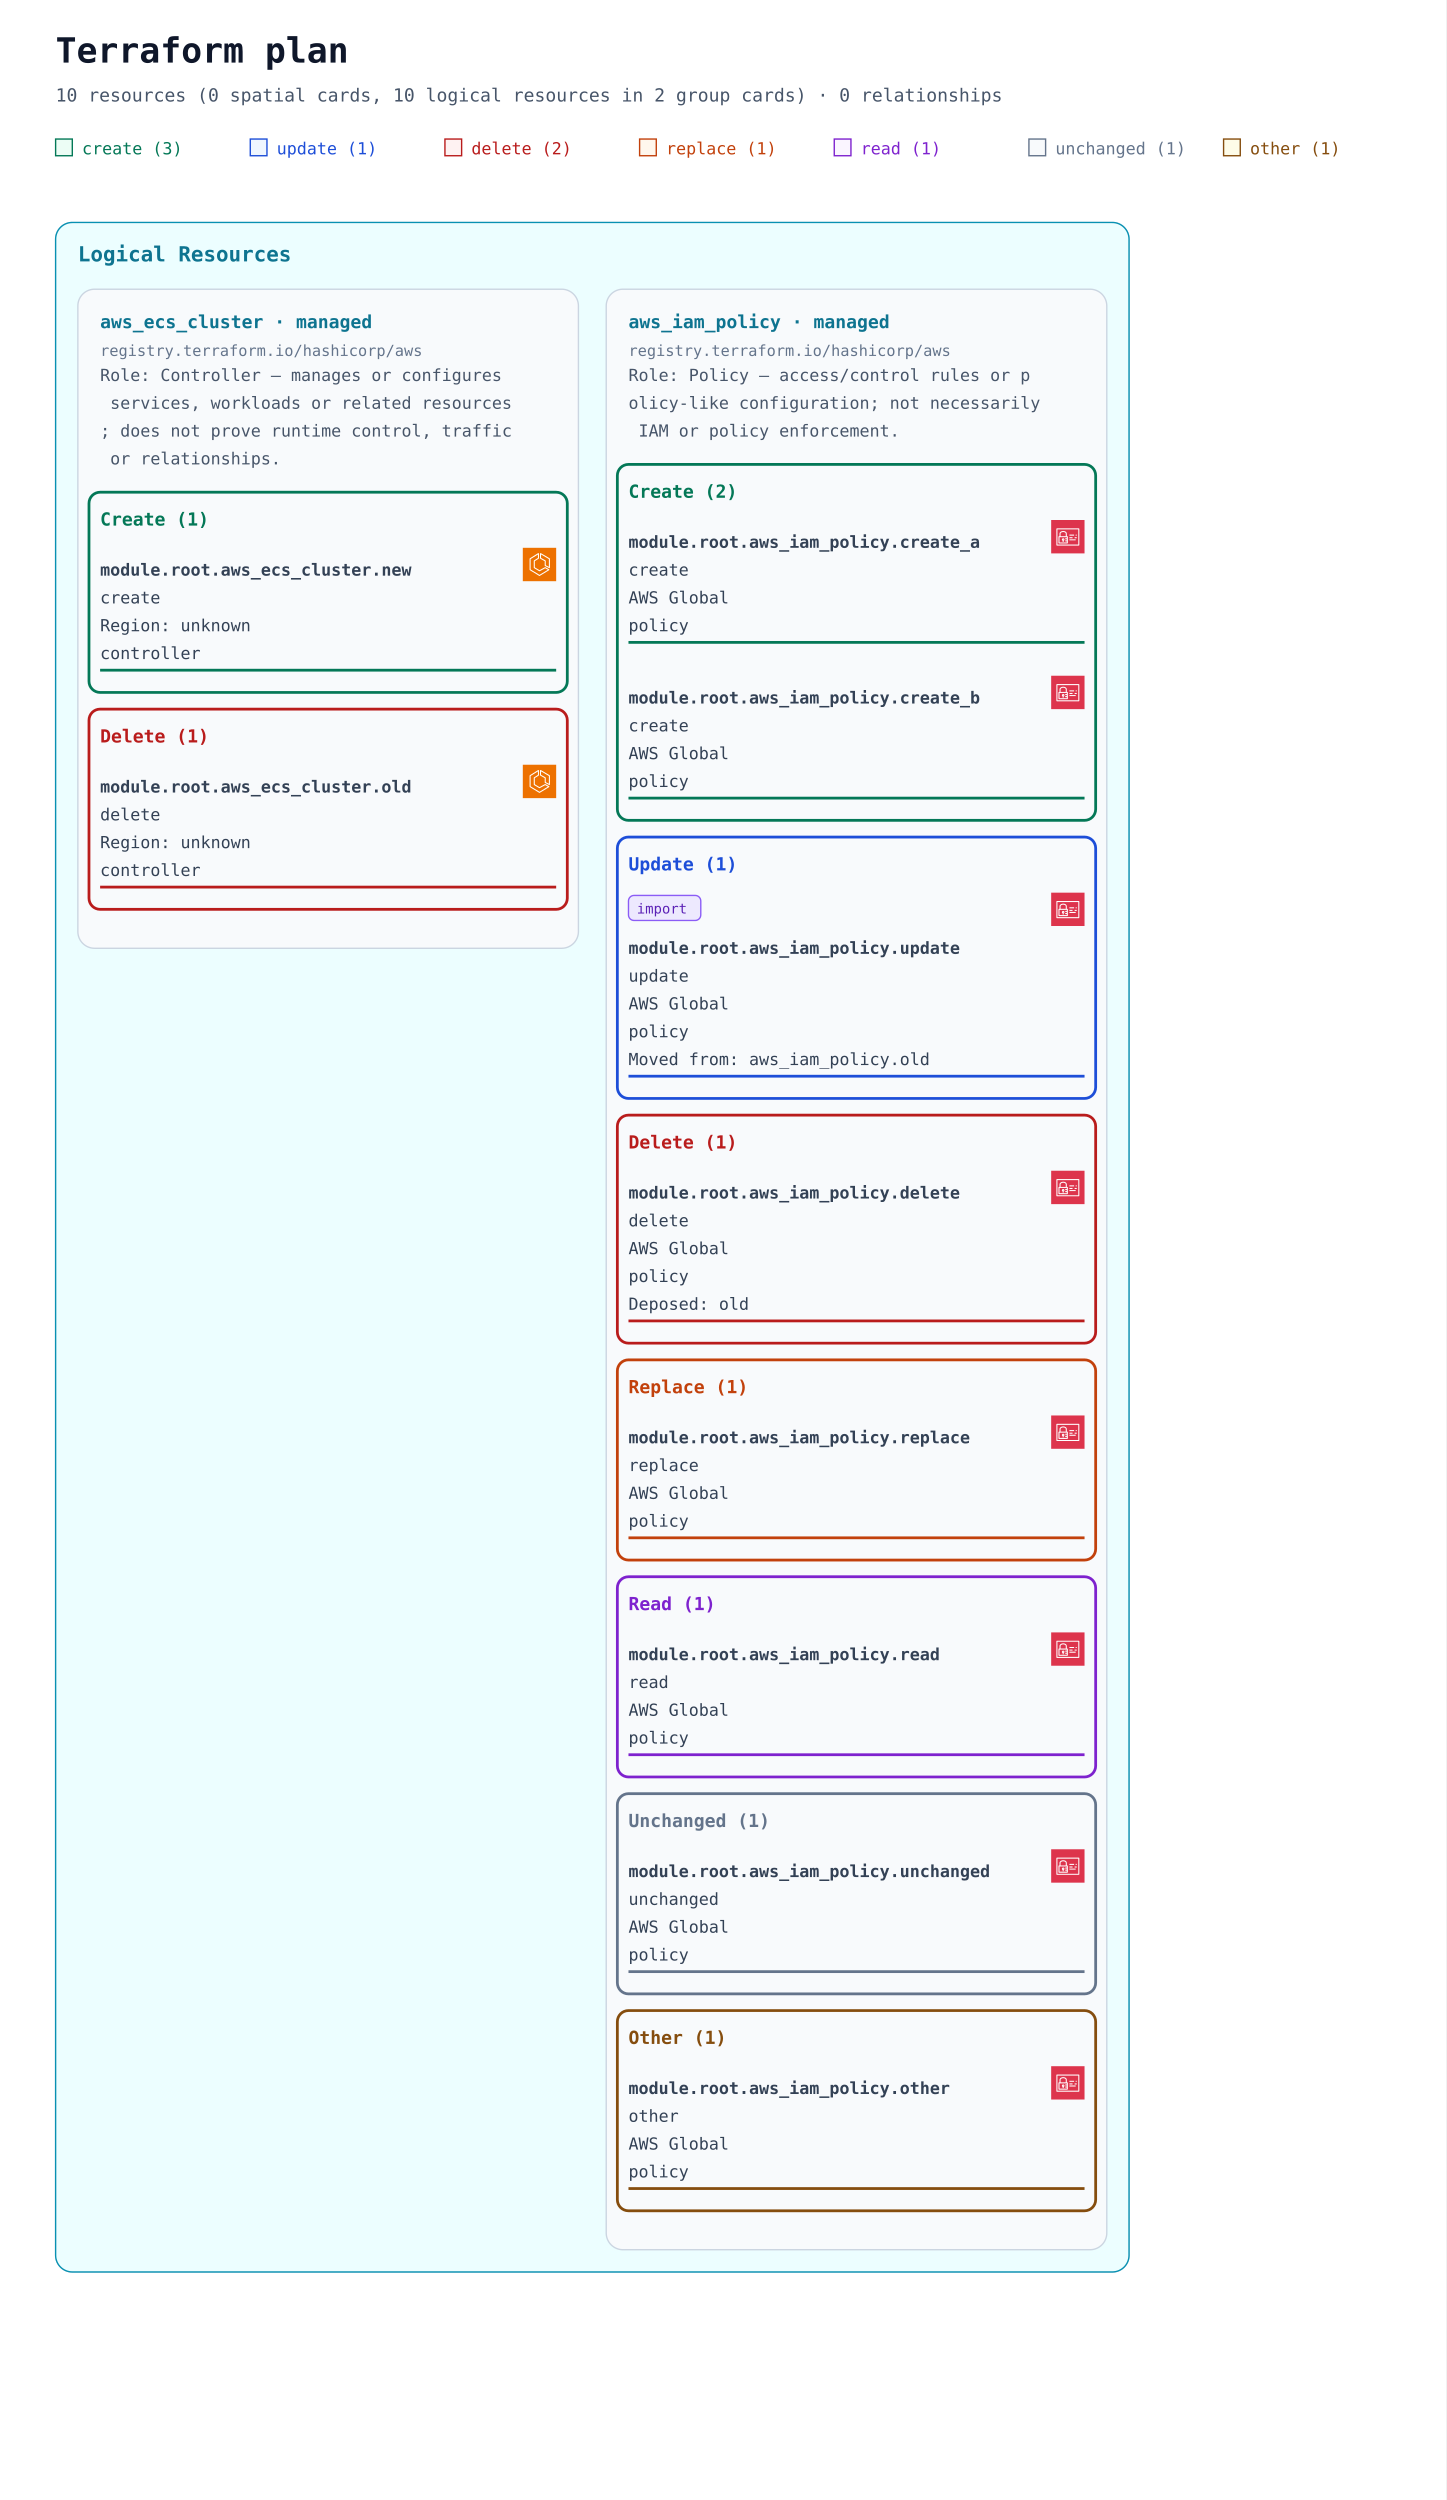
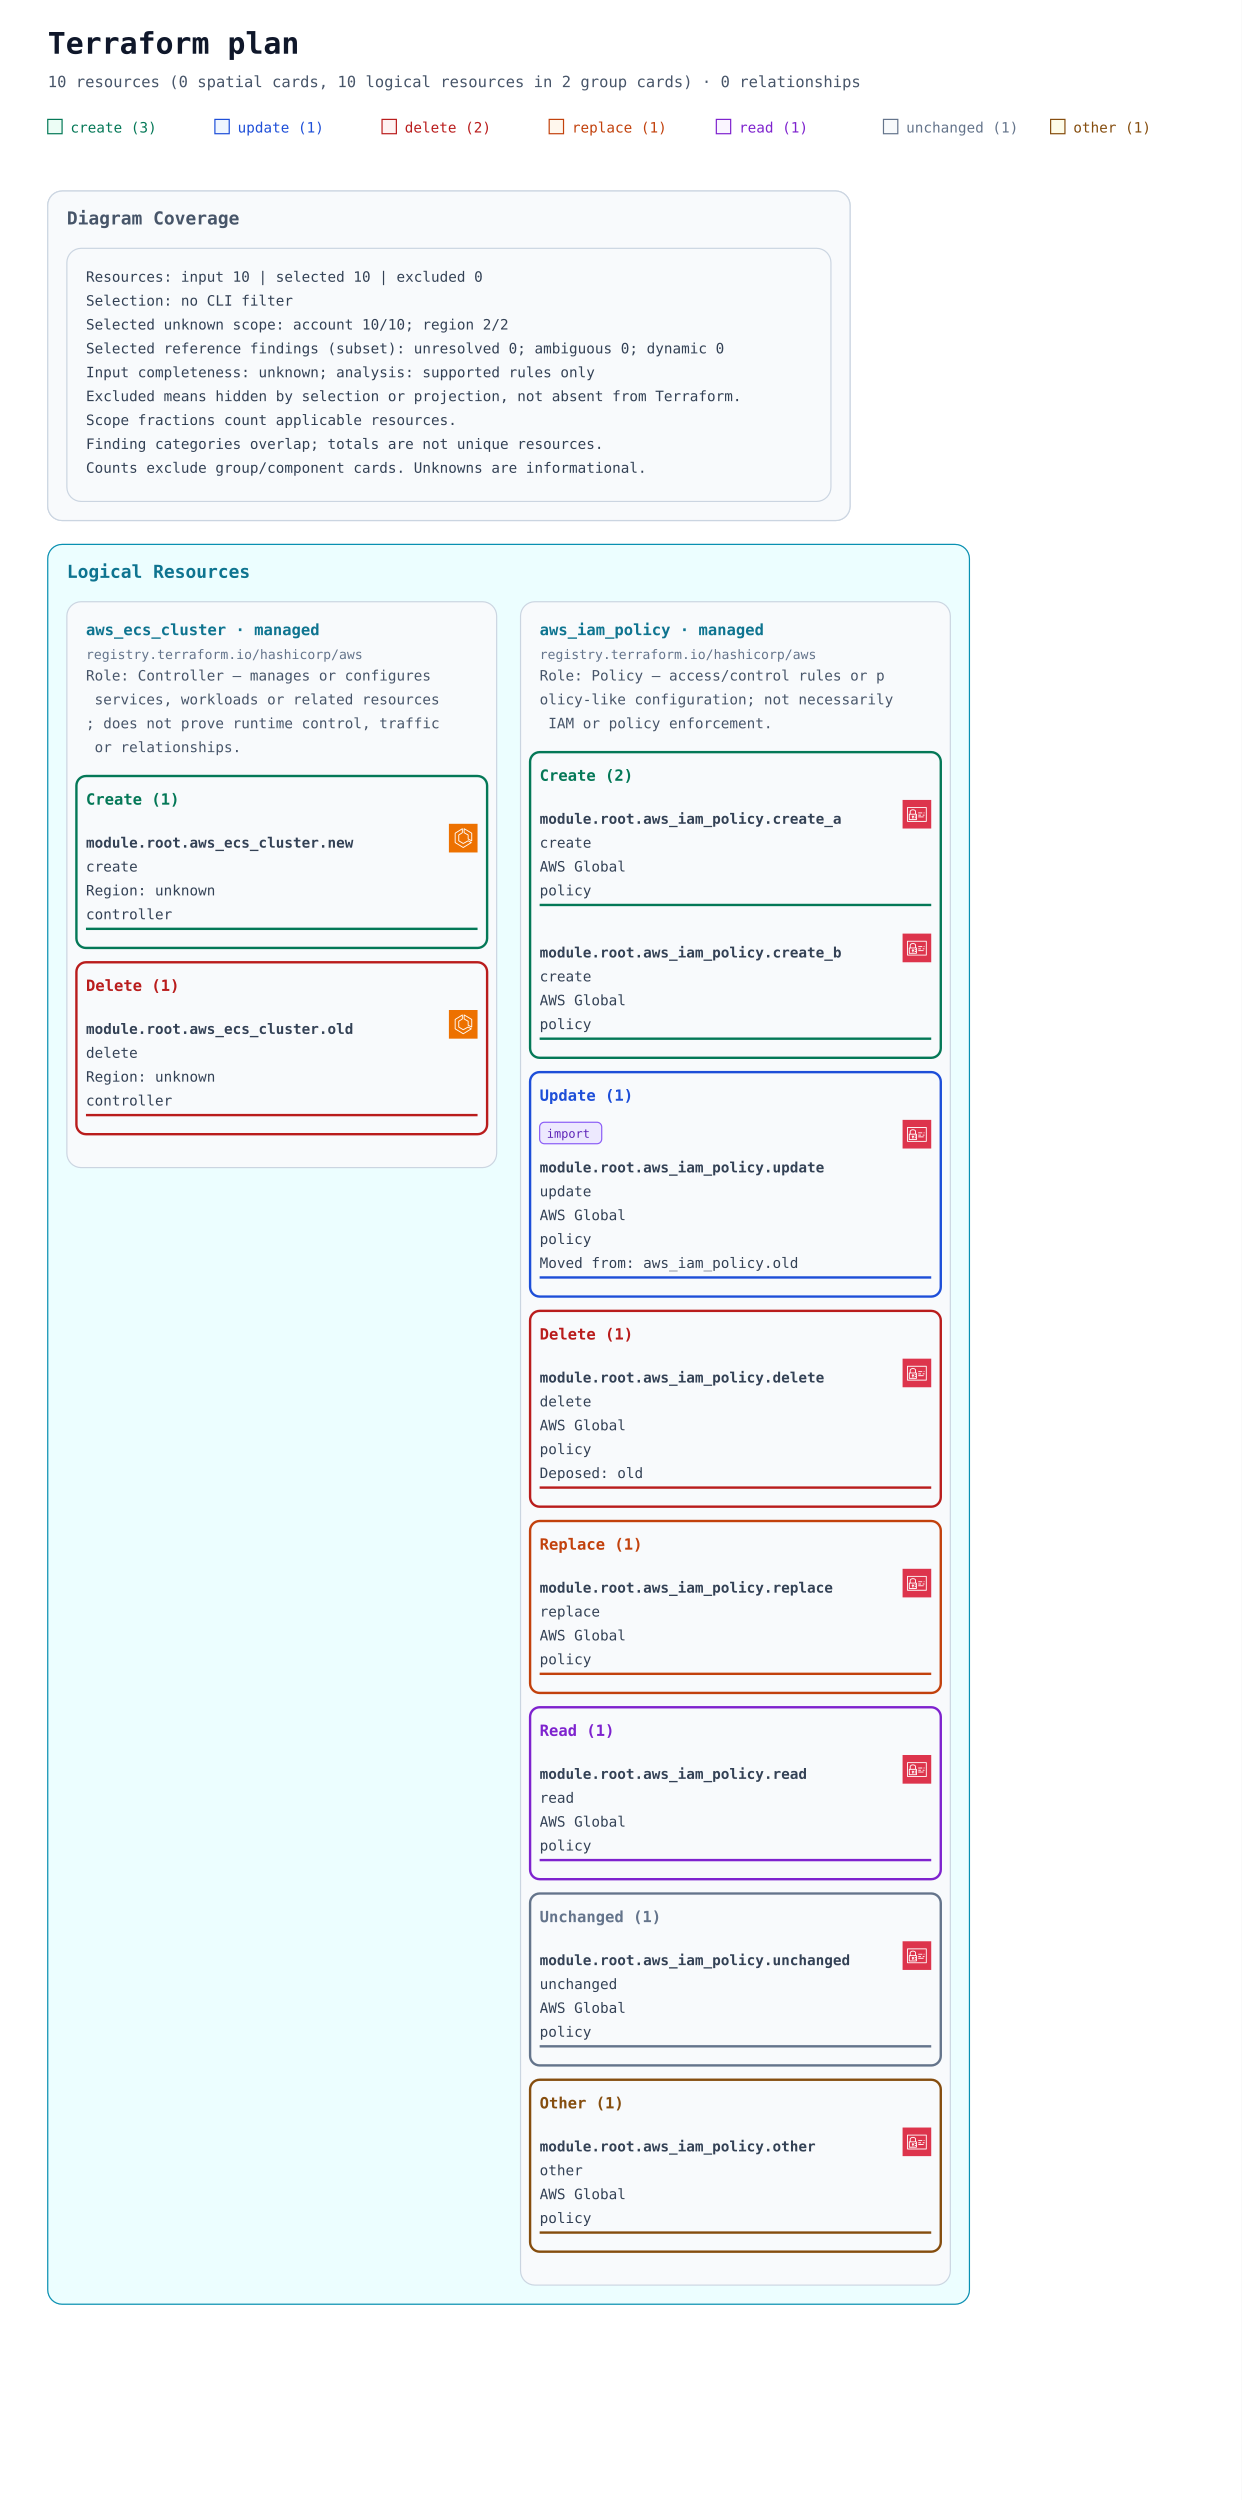
- <svg xmlns="http://www.w3.org/2000/svg" width="1040" height="1798" viewBox="0 0 1040 1798" role="img" aria-labelledby="title description">
+ <svg xmlns="http://www.w3.org/2000/svg" width="1040" height="2094" viewBox="0 0 1040 2094" role="img" aria-labelledby="title description">
  <defs>
    <marker id="arrow" viewBox="0 0 10 10" refX="9" refY="5" markerWidth="7" markerHeight="7" markerUnits="userSpaceOnUse" orient="auto-start-reverse">
      <path d="M 0 0 L 10 5 L 0 10 z" fill="#94a3b8" />
    </marker>
    <symbol id="planorama-icon-aws-ecs" viewBox="0 0 64 64">
      <g>
        <g id="planorama-icon-aws-ecs-local-49636f6e2d4172636869746563747572652f34382f417263685f416d617a6f6e2d456c61737469632d436f6e7461696e65722d536572766963655f3438" stroke="none" stroke-width="1" fill="none" fill-rule="evenodd">
          <g id="planorama-icon-aws-ecs-local-49636f6e2d4172636869746563747572652d42472f34382f436f6d70757465" fill="#ED7100">
            <rect id="planorama-icon-aws-ecs-local-52656374616e676c65" x="0" y="0" width="64" height="64" />
          </g>
          <path d="M50,36.382 L44,33.382 L44,25 C44,24.637 43.803,24.302 43.485,24.126 L35,19.412 L35,12.75 L50,21.572 L50,36.382 Z M51.507,20.138 L34.507,10.139 C34.199,9.958 33.815,9.955 33.504,10.133 C33.192,10.311 33,10.642 33,11.001 L33,20 C33,20.363 33.197,20.698 33.515,20.874 L42,25.588 L42,34 C42,34.379 42.214,34.725 42.553,34.895 L50.553,38.895 C50.694,38.965 50.847,39 51,39 C51.183,39 51.365,38.95 51.525,38.851 C51.82,38.668 52,38.347 52,38 L52,21 C52,20.646 51.812,20.318 51.507,20.138 L51.507,20.138 Z M32,51.828 L15,41.439 L15,21.554 L29,12.805 L29,19.446 L21.47,24.152 C21.178,24.335 21,24.655 21,25 L21,38 C21,38.351 21.185,38.677 21.485,38.857 L31.485,44.857 C31.789,45.04 32.167,45.048 32.479,44.878 L42.988,39.146 L48.035,42.029 L32,51.828 Z M50.496,41.132 L43.496,37.132 C43.194,36.959 42.825,36.956 42.521,37.122 L32.023,42.848 L23,37.434 L23,25.554 L30.53,20.848 C30.822,20.665 31,20.345 31,20 L31,11.001 C31,10.637 30.803,10.303 30.484,10.126 C30.168,9.949 29.778,9.96 29.47,10.153 L13.47,20.152 C13.178,20.335 13,20.655 13,21 L13,42 C13,42.348 13.182,42.671 13.479,42.854 L31.479,53.854 C31.639,53.951 31.819,54 32,54 C32.181,54 32.361,53.951 32.521,53.854 L50.521,42.854 C50.823,42.669 51.005,42.339 51,41.985 C50.995,41.632 50.803,41.307 50.496,41.132 L50.496,41.132 Z" id="planorama-icon-aws-ecs-local-416d617a6f6e2d456c61737469632d436f6e7461696e65722d536572766963655f49636f6e5f34385f5371756964" fill="#FFFFFF" />
        </g>
      </g>
    </symbol>
    <symbol id="planorama-icon-aws-iam" viewBox="0 0 64 64">
      <g>
        <g id="planorama-icon-aws-iam-local-49636f6e2d4172636869746563747572652f34382f417263685f4157532d4964656e746974792d616e642d4163636573732d4d616e6167656d656e745f3438" stroke="none" stroke-width="1" fill="none" fill-rule="evenodd">
          <g id="planorama-icon-aws-iam-local-49636f6e2d4172636869746563747572652d42472f34382f53656375726974792d4964656e746974792d436f6d706c69616e6365" fill="#DD344C">
            <rect id="planorama-icon-aws-iam-local-52656374616e676c65" x="0" y="0" width="64" height="64" />
          </g>
          <path d="M12,47 L52,47 L52,18 L12,18 L12,47 Z M54,17 L54,48 C54,48.552 53.553,49 53,49 L11,49 C10.447,49 10,48.552 10,48 L10,17 C10,16.448 10.447,16 11,16 L53,16 C53.553,16 54,16.448 54,17 L54,17 Z M35,39 L47,39 L47,37 L35,37 L35,39 Z M45,35 L49,35 L49,33 L45,33 L45,35 Z M35,35 L41,35 L41,33 L35,33 L35,35 Z M22.5,37.5 C22.5,37.776 22.725,38 23,38 C23.275,38 23.5,37.776 23.5,37.5 C23.5,37.224 23.275,37 23,37 C22.725,37 22.5,37.224 22.5,37.5 L22.5,37.5 Z M25.5,37.5 C25.5,38.522 24.882,39.401 24,39.788 L24,42 L22,42 L22,39.788 C21.118,39.401 20.5,38.522 20.5,37.5 C20.5,36.122 21.621,35 23,35 C24.379,35 25.5,36.122 25.5,37.5 L25.5,37.5 Z M16,42.995 L29.995,43 L29.996,41 L27,41 L27,39 L29.997,39 L29.998,37 L27,37 L27,35 L29.999,35 L30,33.005 L16.005,33 L16,42.995 Z M18,31.001 L28.001,31.004 L28.002,26 C28.002,24.976 27.2,24.273 26.722,23.945 C25.847,23.345 24.174,23 23.002,23 L23,23 C20.873,23 18.003,24.232 18.002,26 L18,31.001 Z M14.293,44.701 C14.105,44.513 14,44.259 14,43.994 L14.005,32 C14.005,31.447 14.453,31 15.005,31 L16,31 L16.002,26 C16.003,22.911 19.876,21 23,21 L23.002,21 C24.567,21 26.653,21.473 27.854,22.295 C29.239,23.246 30.003,24.562 30.002,26 L30.001,31.005 L31,31.006 C31.266,31.006 31.52,31.111 31.707,31.299 C31.895,31.487 32,31.741 32,32.006 L31.995,44 C31.995,44.553 31.547,45 30.995,45 L15,44.994 C14.734,44.994 14.48,44.889 14.293,44.701 L14.293,44.701 Z M47,30 L49,30 L49,28 L47,28 L47,30 Z M35,30 L44,30 L44,28 L35,28 L35,30 Z" id="planorama-icon-aws-iam-local-4157532d4964656e746974792d616e642d4163636573732d4d616e6167656d656e745f49636f6e5f34385f5371756964" fill="#FFFFFF" />
        </g>
      </g>
    </symbol>
  </defs>
  <rect width="100%" height="100%" fill="#ffffff" />
  <g font-family="ui-monospace, SFMono-Regular, Consolas, monospace">
    <text x="40" y="45" font-size="25" font-weight="700" fill="#0f172a">Terraform plan</text>
    <text x="40" y="73" font-size="13" fill="#475569">10 resources (0 spatial cards, 10 logical resources in 2 group cards) · 0 relationships</text>
    <rect x="40" y="100" width="12" height="12" fill="#ecfdf5" stroke="#047857" />
    <text x="59" y="111" font-size="12" fill="#047857">create (3)</text>
    <rect x="180" y="100" width="12" height="12" fill="#eff6ff" stroke="#1d4ed8" />
    <text x="199" y="111" font-size="12" fill="#1d4ed8">update (1)</text>
    <rect x="320" y="100" width="12" height="12" fill="#fef2f2" stroke="#b91c1c" />
    <text x="339" y="111" font-size="12" fill="#b91c1c">delete (2)</text>
    <rect x="460" y="100" width="12" height="12" fill="#fff7ed" stroke="#c2410c" />
    <text x="479" y="111" font-size="12" fill="#c2410c">replace (1)</text>
    <rect x="600" y="100" width="12" height="12" fill="#faf5ff" stroke="#7e22ce" />
    <text x="619" y="111" font-size="12" fill="#7e22ce">read (1)</text>
    <rect x="740" y="100" width="12" height="12" fill="#f8fafc" stroke="#64748b" />
    <text x="759" y="111" font-size="12" fill="#64748b">unchanged (1)</text>
    <rect x="880" y="100" width="12" height="12" fill="#fefce8" stroke="#854d0e" />
    <text x="899" y="111" font-size="12" fill="#854d0e">other (1)</text>
    <g data-annotation-area="true">
      <g data-annotation-card="true" transform="translate(40 160)">
+         <rect width="672" height="276" rx="12" fill="#f8fafc" stroke="#cbd5e1" />
+         <g data-annotation-section="Diagram Coverage">
+           <rect width="672" height="276" rx="12" fill="#f8fafc" stroke="#cbd5e1" />
+           <text x="16" y="28" font-size="15" font-weight="700" fill="#475569">Diagram Coverage</text>
+           <g data-annotation-card="true" transform="translate(16 48)">
+             <rect width="640" height="212" rx="12" fill="#f8fafc" stroke="#cbd5e1" />
+             <text x="16" y="28" font-family="ui-monospace, Consolas, monospace" font-size="12" fill="#334155">Resources: input 10 | selected 10 | excluded 0</text>
+             <text x="16" y="48" font-family="ui-monospace, Consolas, monospace" font-size="12" fill="#334155">Selection: no CLI filter</text>
+             <text x="16" y="68" font-family="ui-monospace, Consolas, monospace" font-size="12" fill="#334155">Selected unknown scope: account 10/10; region 2/2</text>
+             <text x="16" y="88" font-family="ui-monospace, Consolas, monospace" font-size="12" fill="#334155">Selected reference findings (subset): unresolved 0; ambiguous 0; dynamic 0</text>
+             <text x="16" y="108" font-family="ui-monospace, Consolas, monospace" font-size="12" fill="#334155">Input completeness: unknown; analysis: supported rules only</text>
+             <text x="16" y="128" font-family="ui-monospace, Consolas, monospace" font-size="12" fill="#334155">Excluded means hidden by selection or projection, not absent from Terraform.</text>
+             <text x="16" y="148" font-family="ui-monospace, Consolas, monospace" font-size="12" fill="#334155">Scope fractions count applicable resources.</text>
+             <text x="16" y="168" font-family="ui-monospace, Consolas, monospace" font-size="12" fill="#334155">Finding categories overlap; totals are not unique resources.</text>
+             <text x="16" y="188" font-family="ui-monospace, Consolas, monospace" font-size="12" fill="#334155">Counts exclude group/component cards. Unknowns are informational.</text>
+           </g>
+         </g>
+       </g>
+       <g data-annotation-card="true" transform="translate(40 456)">
        <rect width="772" height="1474" rx="12" fill="#f8fafc" stroke="#cbd5e1" />
        <g data-annotation-section="Logical Resources">
          <rect width="772" height="1474" rx="12" fill="#ecfeff" stroke="#0891b2" />
          <text x="16" y="28" font-size="15" font-weight="700" fill="#0e7490">Logical Resources</text>
          <g data-annotation-card="true" transform="translate(16 48)">
            <rect width="360" height="474" rx="12" fill="#f8fafc" stroke="#cbd5e1" />
            <g data-logical-group="true" data-provider-source="registry.terraform.io/hashicorp/aws" data-resource-type="aws_ecs_cluster" data-mode="managed">
              <text x="16" y="28" font-size="13" font-weight="700" fill="#0e7490">aws_ecs_cluster · managed</text>
              <text x="16" y="48" font-size="11" fill="#64748b">registry.terraform.io/hashicorp/aws</text>
              <text data-role-explanation="true" x="16" y="66" font-size="12" fill="#475569" xml:space="preserve">Role: Controller — manages or configures</text>
              <text data-role-explanation="true" x="16" y="86" font-size="12" fill="#475569" xml:space="preserve"> services, workloads or related resources</text>
              <text data-role-explanation="true" x="16" y="106" font-size="12" fill="#475569" xml:space="preserve">; does not prove runtime control, traffic</text>
              <text data-role-explanation="true" x="16" y="126" font-size="12" fill="#475569" xml:space="preserve"> or relationships.</text>
              <g data-action-section="create">
                <rect x="8" y="146" width="344" height="144" rx="8" fill="none" stroke="#047857" stroke-width="2" />
                <text x="16" y="170" font-size="13" font-weight="700" fill="#047857">Create (1)</text>
                <g id="resource-6177735f6563735f636c75737465722e6e6577-current" data-architecture-id="terraform:6177735f6563735f636c75737465722e6e6577-current" data-entity-kind="terraform" data-placement="logical" data-terraform-address="aws_ecs_cluster.new" data-qualified-address="module.root.aws_ecs_cluster.new" data-mode="managed" transform="translate(0 178)" data-role="controller">
                  <use href="#planorama-icon-aws-ecs" x="320" y="8" width="24" height="24" aria-hidden="true" />
                  <text x="16" y="28" font-size="12" fill="#334155" xml:space="preserve" font-weight="700">module.root.aws_ecs_cluster.new</text>
                  <text x="16" y="48" font-size="12" fill="#334155" xml:space="preserve">create</text>
                  <text x="16" y="68" font-size="12" fill="#334155" xml:space="preserve">Region: unknown</text>
                  <text x="16" y="88" font-size="12" fill="#334155" xml:space="preserve">controller</text>
                  <line data-resource-underline="true" x1="16" y1="96" x2="344" y2="96" stroke="#047857" stroke-width="2" />
                </g>
              </g>
              <g data-action-section="delete">
                <rect x="8" y="302" width="344" height="144" rx="8" fill="none" stroke="#b91c1c" stroke-width="2" />
                <text x="16" y="326" font-size="13" font-weight="700" fill="#b91c1c">Delete (1)</text>
                <g id="resource-6177735f6563735f636c75737465722e6f6c64-current" data-architecture-id="terraform:6177735f6563735f636c75737465722e6f6c64-current" data-entity-kind="terraform" data-placement="logical" data-terraform-address="aws_ecs_cluster.old" data-qualified-address="module.root.aws_ecs_cluster.old" data-mode="managed" transform="translate(0 334)" data-role="controller">
                  <use href="#planorama-icon-aws-ecs" x="320" y="8" width="24" height="24" aria-hidden="true" />
                  <text x="16" y="28" font-size="12" fill="#334155" xml:space="preserve" font-weight="700">module.root.aws_ecs_cluster.old</text>
                  <text x="16" y="48" font-size="12" fill="#334155" xml:space="preserve">delete</text>
                  <text x="16" y="68" font-size="12" fill="#334155" xml:space="preserve">Region: unknown</text>
                  <text x="16" y="88" font-size="12" fill="#334155" xml:space="preserve">controller</text>
                  <line data-resource-underline="true" x1="16" y1="96" x2="344" y2="96" stroke="#b91c1c" stroke-width="2" />
                </g>
              </g>
            </g>
          </g>
          <g data-annotation-card="true" transform="translate(396 48)">
            <rect width="360" height="1410" rx="12" fill="#f8fafc" stroke="#cbd5e1" />
            <g data-logical-group="true" data-provider-source="registry.terraform.io/hashicorp/aws" data-resource-type="aws_iam_policy" data-mode="managed">
              <text x="16" y="28" font-size="13" font-weight="700" fill="#0e7490">aws_iam_policy · managed</text>
              <text x="16" y="48" font-size="11" fill="#64748b">registry.terraform.io/hashicorp/aws</text>
              <text data-role-explanation="true" x="16" y="66" font-size="12" fill="#475569" xml:space="preserve">Role: Policy — access/control rules or p</text>
              <text data-role-explanation="true" x="16" y="86" font-size="12" fill="#475569" xml:space="preserve">olicy-like configuration; not necessarily</text>
              <text data-role-explanation="true" x="16" y="106" font-size="12" fill="#475569" xml:space="preserve"> IAM or policy enforcement.</text>
              <g data-action-section="create">
                <rect x="8" y="126" width="344" height="256" rx="8" fill="none" stroke="#047857" stroke-width="2" />
                <text x="16" y="150" font-size="13" font-weight="700" fill="#047857">Create (2)</text>
                <g id="resource-6177735f69616d5f706f6c6963792e6372656174655f61-current" data-architecture-id="terraform:6177735f69616d5f706f6c6963792e6372656174655f61-current" data-entity-kind="terraform" data-placement="logical" data-terraform-address="aws_iam_policy.create_a" data-qualified-address="module.root.aws_iam_policy.create_a" data-mode="managed" transform="translate(0 158)" data-role="policy">
                  <use href="#planorama-icon-aws-iam" x="320" y="8" width="24" height="24" aria-hidden="true" />
                  <text x="16" y="28" font-size="12" fill="#334155" xml:space="preserve" font-weight="700">module.root.aws_iam_policy.create_a</text>
                  <text x="16" y="48" font-size="12" fill="#334155" xml:space="preserve">create</text>
                  <text x="16" y="68" font-size="12" fill="#334155" xml:space="preserve">AWS Global</text>
                  <text x="16" y="88" font-size="12" fill="#334155" xml:space="preserve">policy</text>
                  <line data-resource-underline="true" x1="16" y1="96" x2="344" y2="96" stroke="#047857" stroke-width="2" />
                </g>
                <g id="resource-6177735f69616d5f706f6c6963792e6372656174655f62-current" data-architecture-id="terraform:6177735f69616d5f706f6c6963792e6372656174655f62-current" data-entity-kind="terraform" data-placement="logical" data-terraform-address="aws_iam_policy.create_b" data-qualified-address="module.root.aws_iam_policy.create_b" data-mode="managed" transform="translate(0 270)" data-role="policy">
                  <use href="#planorama-icon-aws-iam" x="320" y="8" width="24" height="24" aria-hidden="true" />
                  <text x="16" y="28" font-size="12" fill="#334155" xml:space="preserve" font-weight="700">module.root.aws_iam_policy.create_b</text>
                  <text x="16" y="48" font-size="12" fill="#334155" xml:space="preserve">create</text>
                  <text x="16" y="68" font-size="12" fill="#334155" xml:space="preserve">AWS Global</text>
                  <text x="16" y="88" font-size="12" fill="#334155" xml:space="preserve">policy</text>
                  <line data-resource-underline="true" x1="16" y1="96" x2="344" y2="96" stroke="#047857" stroke-width="2" />
                </g>
              </g>
              <g data-action-section="update">
                <rect x="8" y="394" width="344" height="188" rx="8" fill="none" stroke="#1d4ed8" stroke-width="2" />
                <text x="16" y="418" font-size="13" font-weight="700" fill="#1d4ed8">Update (1)</text>
                <g id="resource-6177735f69616d5f706f6c6963792e757064617465-current" data-architecture-id="terraform:6177735f69616d5f706f6c6963792e757064617465-current" data-entity-kind="terraform" data-placement="logical" data-terraform-address="aws_iam_policy.update" data-qualified-address="module.root.aws_iam_policy.update" data-mode="managed" transform="translate(0 426)" data-import="true" data-import-id-present="false" data-import-identity-present="false" data-import-unknown="false" data-role="policy" data-previous-address="aws_iam_policy.old">
                  <g data-import-badge="true">
                    <rect x="16" y="10" width="52" height="18" rx="4" fill="#ede9fe" stroke="#8b5cf6" />
                    <text x="22" y="23" font-size="10" fill="#5b21b6">import</text>
                  </g>
                  <use href="#planorama-icon-aws-iam" x="320" y="8" width="24" height="24" aria-hidden="true" />
                  <text x="16" y="52" font-size="12" fill="#334155" xml:space="preserve" font-weight="700">module.root.aws_iam_policy.update</text>
                  <text x="16" y="72" font-size="12" fill="#334155" xml:space="preserve">update</text>
                  <text x="16" y="92" font-size="12" fill="#334155" xml:space="preserve">AWS Global</text>
                  <text x="16" y="112" font-size="12" fill="#334155" xml:space="preserve">policy</text>
                  <text x="16" y="132" font-size="12" fill="#334155" xml:space="preserve">Moved from: aws_iam_policy.old</text>
                  <line data-resource-underline="true" x1="16" y1="140" x2="344" y2="140" stroke="#1d4ed8" stroke-width="2" />
                </g>
              </g>
              <g data-action-section="delete">
                <rect x="8" y="594" width="344" height="164" rx="8" fill="none" stroke="#b91c1c" stroke-width="2" />
                <text x="16" y="618" font-size="13" font-weight="700" fill="#b91c1c">Delete (1)</text>
                <g id="resource-6177735f69616d5f706f6c6963792e64656c657465-deposed-6f6c64" data-architecture-id="terraform:6177735f69616d5f706f6c6963792e64656c657465-deposed-6f6c64" data-entity-kind="terraform" data-placement="logical" data-terraform-address="aws_iam_policy.delete" data-qualified-address="module.root.aws_iam_policy.delete" data-mode="managed" transform="translate(0 626)" data-role="policy" data-deposed-key="old">
                  <use href="#planorama-icon-aws-iam" x="320" y="8" width="24" height="24" aria-hidden="true" />
                  <text x="16" y="28" font-size="12" fill="#334155" xml:space="preserve" font-weight="700">module.root.aws_iam_policy.delete</text>
                  <text x="16" y="48" font-size="12" fill="#334155" xml:space="preserve">delete</text>
                  <text x="16" y="68" font-size="12" fill="#334155" xml:space="preserve">AWS Global</text>
                  <text x="16" y="88" font-size="12" fill="#334155" xml:space="preserve">policy</text>
                  <text x="16" y="108" font-size="12" fill="#334155" xml:space="preserve">Deposed: old</text>
                  <line data-resource-underline="true" x1="16" y1="116" x2="344" y2="116" stroke="#b91c1c" stroke-width="2" />
                </g>
              </g>
              <g data-action-section="replace">
                <rect x="8" y="770" width="344" height="144" rx="8" fill="none" stroke="#c2410c" stroke-width="2" />
                <text x="16" y="794" font-size="13" font-weight="700" fill="#c2410c">Replace (1)</text>
                <g id="resource-6177735f69616d5f706f6c6963792e7265706c616365-current" data-architecture-id="terraform:6177735f69616d5f706f6c6963792e7265706c616365-current" data-entity-kind="terraform" data-placement="logical" data-terraform-address="aws_iam_policy.replace" data-qualified-address="module.root.aws_iam_policy.replace" data-mode="managed" transform="translate(0 802)" data-role="policy">
                  <use href="#planorama-icon-aws-iam" x="320" y="8" width="24" height="24" aria-hidden="true" />
                  <text x="16" y="28" font-size="12" fill="#334155" xml:space="preserve" font-weight="700">module.root.aws_iam_policy.replace</text>
                  <text x="16" y="48" font-size="12" fill="#334155" xml:space="preserve">replace</text>
                  <text x="16" y="68" font-size="12" fill="#334155" xml:space="preserve">AWS Global</text>
                  <text x="16" y="88" font-size="12" fill="#334155" xml:space="preserve">policy</text>
                  <line data-resource-underline="true" x1="16" y1="96" x2="344" y2="96" stroke="#c2410c" stroke-width="2" />
                </g>
              </g>
              <g data-action-section="read">
                <rect x="8" y="926" width="344" height="144" rx="8" fill="none" stroke="#7e22ce" stroke-width="2" />
                <text x="16" y="950" font-size="13" font-weight="700" fill="#7e22ce">Read (1)</text>
                <g id="resource-6177735f69616d5f706f6c6963792e72656164-current" data-architecture-id="terraform:6177735f69616d5f706f6c6963792e72656164-current" data-entity-kind="terraform" data-placement="logical" data-terraform-address="aws_iam_policy.read" data-qualified-address="module.root.aws_iam_policy.read" data-mode="managed" transform="translate(0 958)" data-role="policy">
                  <use href="#planorama-icon-aws-iam" x="320" y="8" width="24" height="24" aria-hidden="true" />
                  <text x="16" y="28" font-size="12" fill="#334155" xml:space="preserve" font-weight="700">module.root.aws_iam_policy.read</text>
                  <text x="16" y="48" font-size="12" fill="#334155" xml:space="preserve">read</text>
                  <text x="16" y="68" font-size="12" fill="#334155" xml:space="preserve">AWS Global</text>
                  <text x="16" y="88" font-size="12" fill="#334155" xml:space="preserve">policy</text>
                  <line data-resource-underline="true" x1="16" y1="96" x2="344" y2="96" stroke="#7e22ce" stroke-width="2" />
                </g>
              </g>
              <g data-action-section="unchanged">
                <rect x="8" y="1082" width="344" height="144" rx="8" fill="none" stroke="#64748b" stroke-width="2" />
                <text x="16" y="1106" font-size="13" font-weight="700" fill="#64748b">Unchanged (1)</text>
                <g id="resource-6177735f69616d5f706f6c6963792e756e6368616e676564-current" data-architecture-id="terraform:6177735f69616d5f706f6c6963792e756e6368616e676564-current" data-entity-kind="terraform" data-placement="logical" data-terraform-address="aws_iam_policy.unchanged" data-qualified-address="module.root.aws_iam_policy.unchanged" data-mode="managed" transform="translate(0 1114)" data-role="policy">
                  <use href="#planorama-icon-aws-iam" x="320" y="8" width="24" height="24" aria-hidden="true" />
                  <text x="16" y="28" font-size="12" fill="#334155" xml:space="preserve" font-weight="700">module.root.aws_iam_policy.unchanged</text>
                  <text x="16" y="48" font-size="12" fill="#334155" xml:space="preserve">unchanged</text>
                  <text x="16" y="68" font-size="12" fill="#334155" xml:space="preserve">AWS Global</text>
                  <text x="16" y="88" font-size="12" fill="#334155" xml:space="preserve">policy</text>
                  <line data-resource-underline="true" x1="16" y1="96" x2="344" y2="96" stroke="#64748b" stroke-width="2" />
                </g>
              </g>
              <g data-action-section="other">
                <rect x="8" y="1238" width="344" height="144" rx="8" fill="none" stroke="#854d0e" stroke-width="2" />
                <text x="16" y="1262" font-size="13" font-weight="700" fill="#854d0e">Other (1)</text>
                <g id="resource-6177735f69616d5f706f6c6963792e6f74686572-current" data-architecture-id="terraform:6177735f69616d5f706f6c6963792e6f74686572-current" data-entity-kind="terraform" data-placement="logical" data-terraform-address="aws_iam_policy.other" data-qualified-address="module.root.aws_iam_policy.other" data-mode="managed" transform="translate(0 1270)" data-role="policy">
                  <use href="#planorama-icon-aws-iam" x="320" y="8" width="24" height="24" aria-hidden="true" />
                  <text x="16" y="28" font-size="12" fill="#334155" xml:space="preserve" font-weight="700">module.root.aws_iam_policy.other</text>
                  <text x="16" y="48" font-size="12" fill="#334155" xml:space="preserve">other</text>
                  <text x="16" y="68" font-size="12" fill="#334155" xml:space="preserve">AWS Global</text>
                  <text x="16" y="88" font-size="12" fill="#334155" xml:space="preserve">policy</text>
                  <line data-resource-underline="true" x1="16" y1="96" x2="344" y2="96" stroke="#854d0e" stroke-width="2" />
                </g>
              </g>
            </g>
          </g>
        </g>
      </g>
    </g>
-     <g data-architecture="true" transform="translate(0 1498)">
+     <g data-architecture="true" transform="translate(0 1794)">
</g>
  </g>
</svg>
